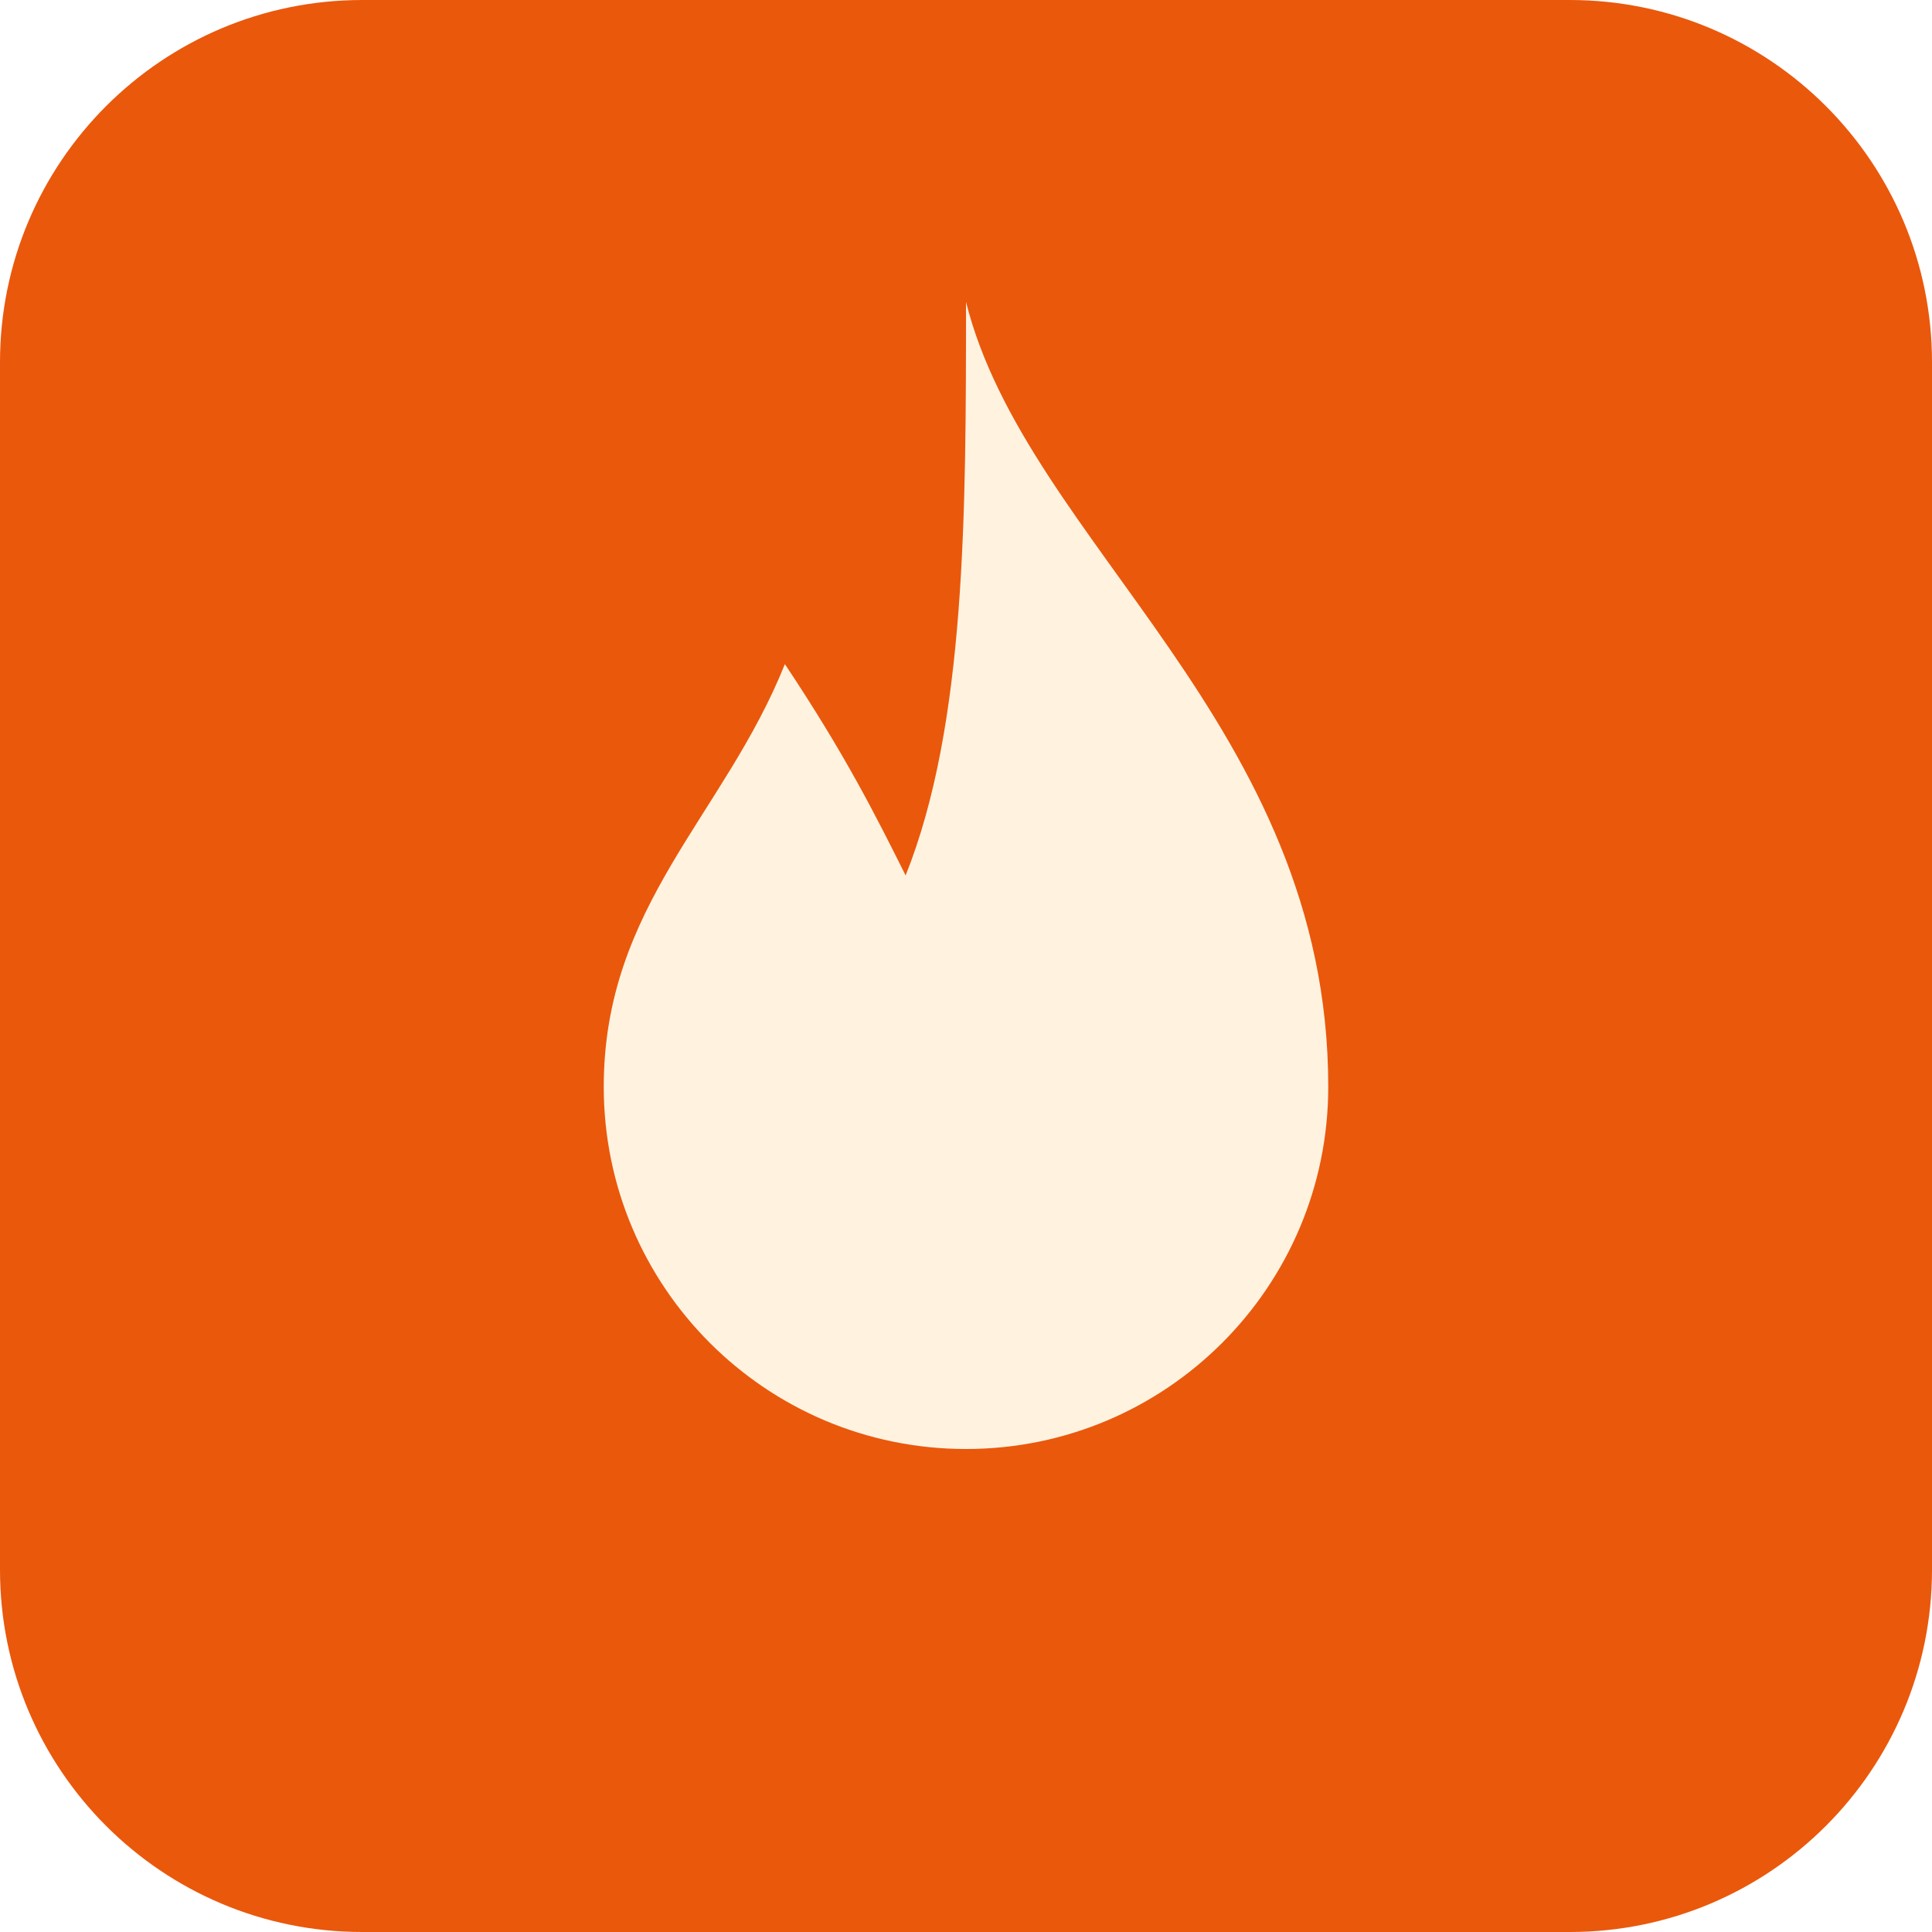
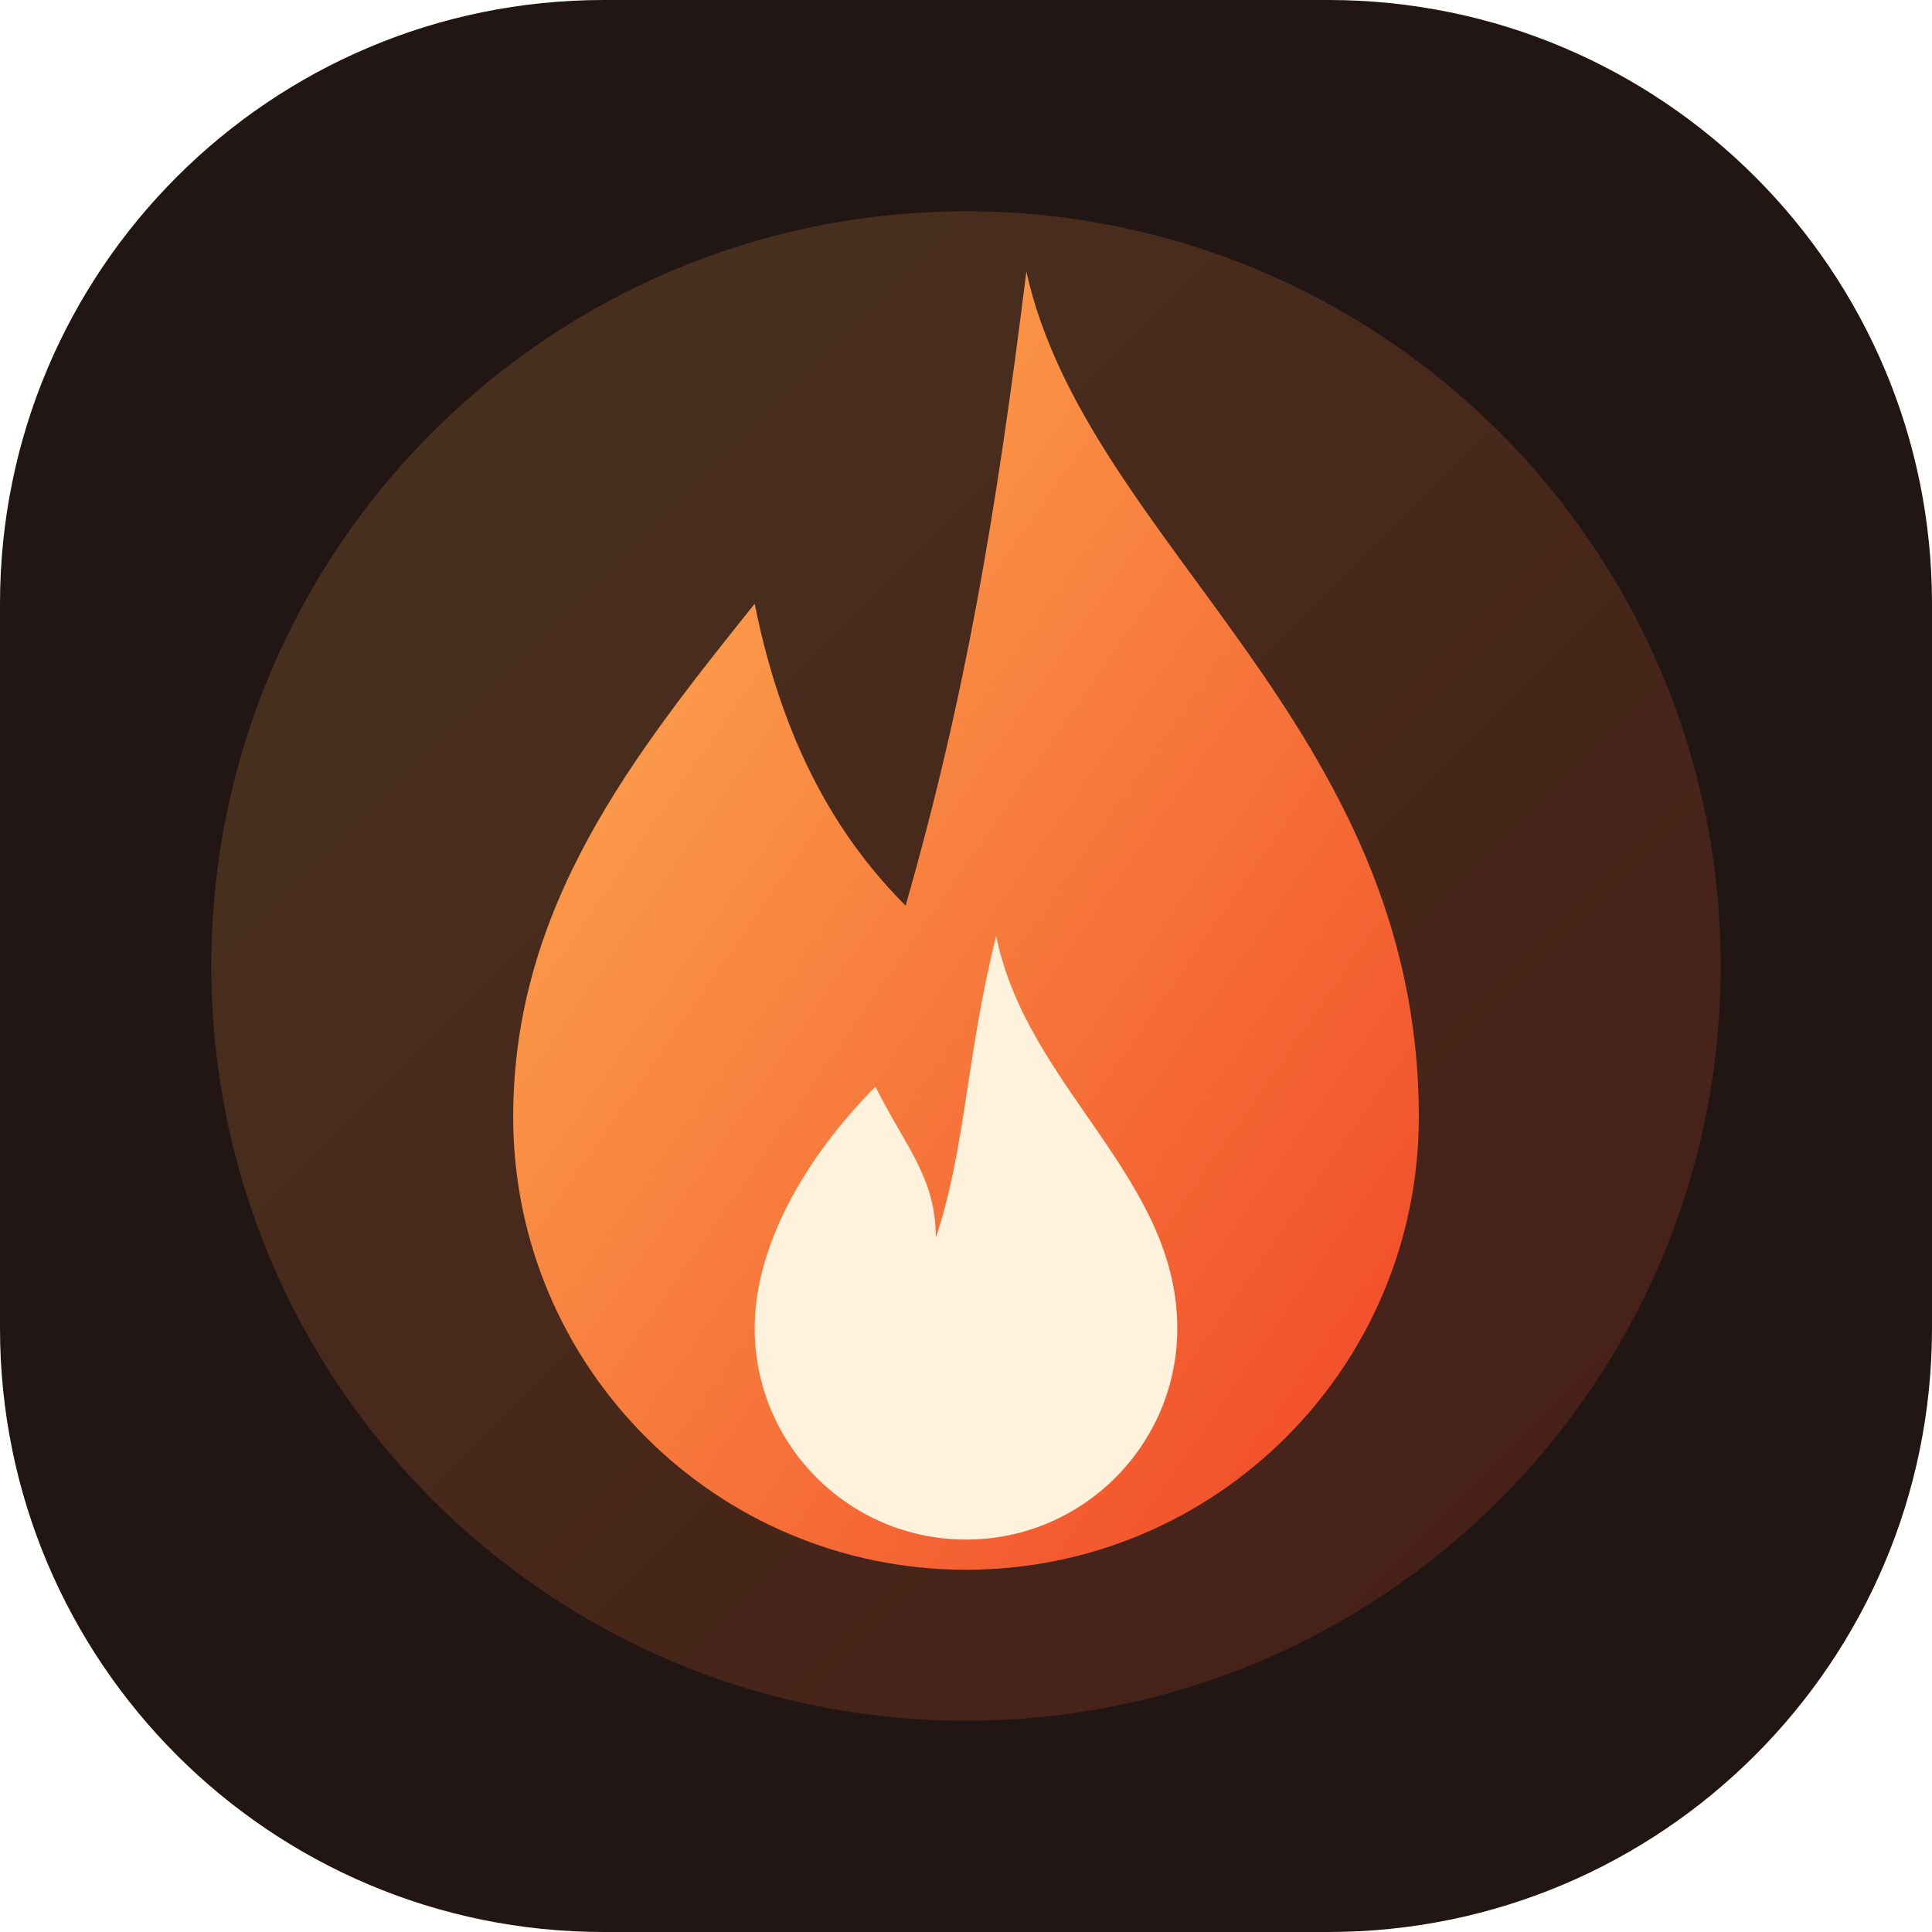
<svg xmlns="http://www.w3.org/2000/svg" viewBox="0 0 64 64">
-   <rect width="64" height="64" rx="12" fill="#ea580c" />
-   <path d="M32 10c2 8 12 14 12 26a12 12 0 0 1-24 0c0-6 4-9 6-14 2 3 3 5 4 7 2-5 2-12 2-19z" fill="#fff3e0" />
+   <defs>
+     <linearGradient id="flame" x1="0" y1="0" x2="1" y2="1">
+       <stop offset="0" stop-color="#ffb454" />
+       <stop offset="1" stop-color="#f04426" />
+     </linearGradient>
+   </defs>
+   <rect width="64" height="64" rx="20" fill="#211614" />
+   <circle cx="32" cy="32" r="25" fill="url(#flame)" opacity=".18" />
+   <path d="M34 9c2 9 13 15 13 28a15 15 0 0 1-30 0c0-7 4-12 8-17 1 5 3 8 5 10 2-7 3-13 4-21z" fill="url(#flame)" />
+   <path d="M33 31c1 5 6 8 6 13a7 7 0 0 1-14 0c0-3 2-6 4-8 1 2 2 3 2 5 1-3 1-6 2-10z" fill="#fff2dc" />
</svg>
